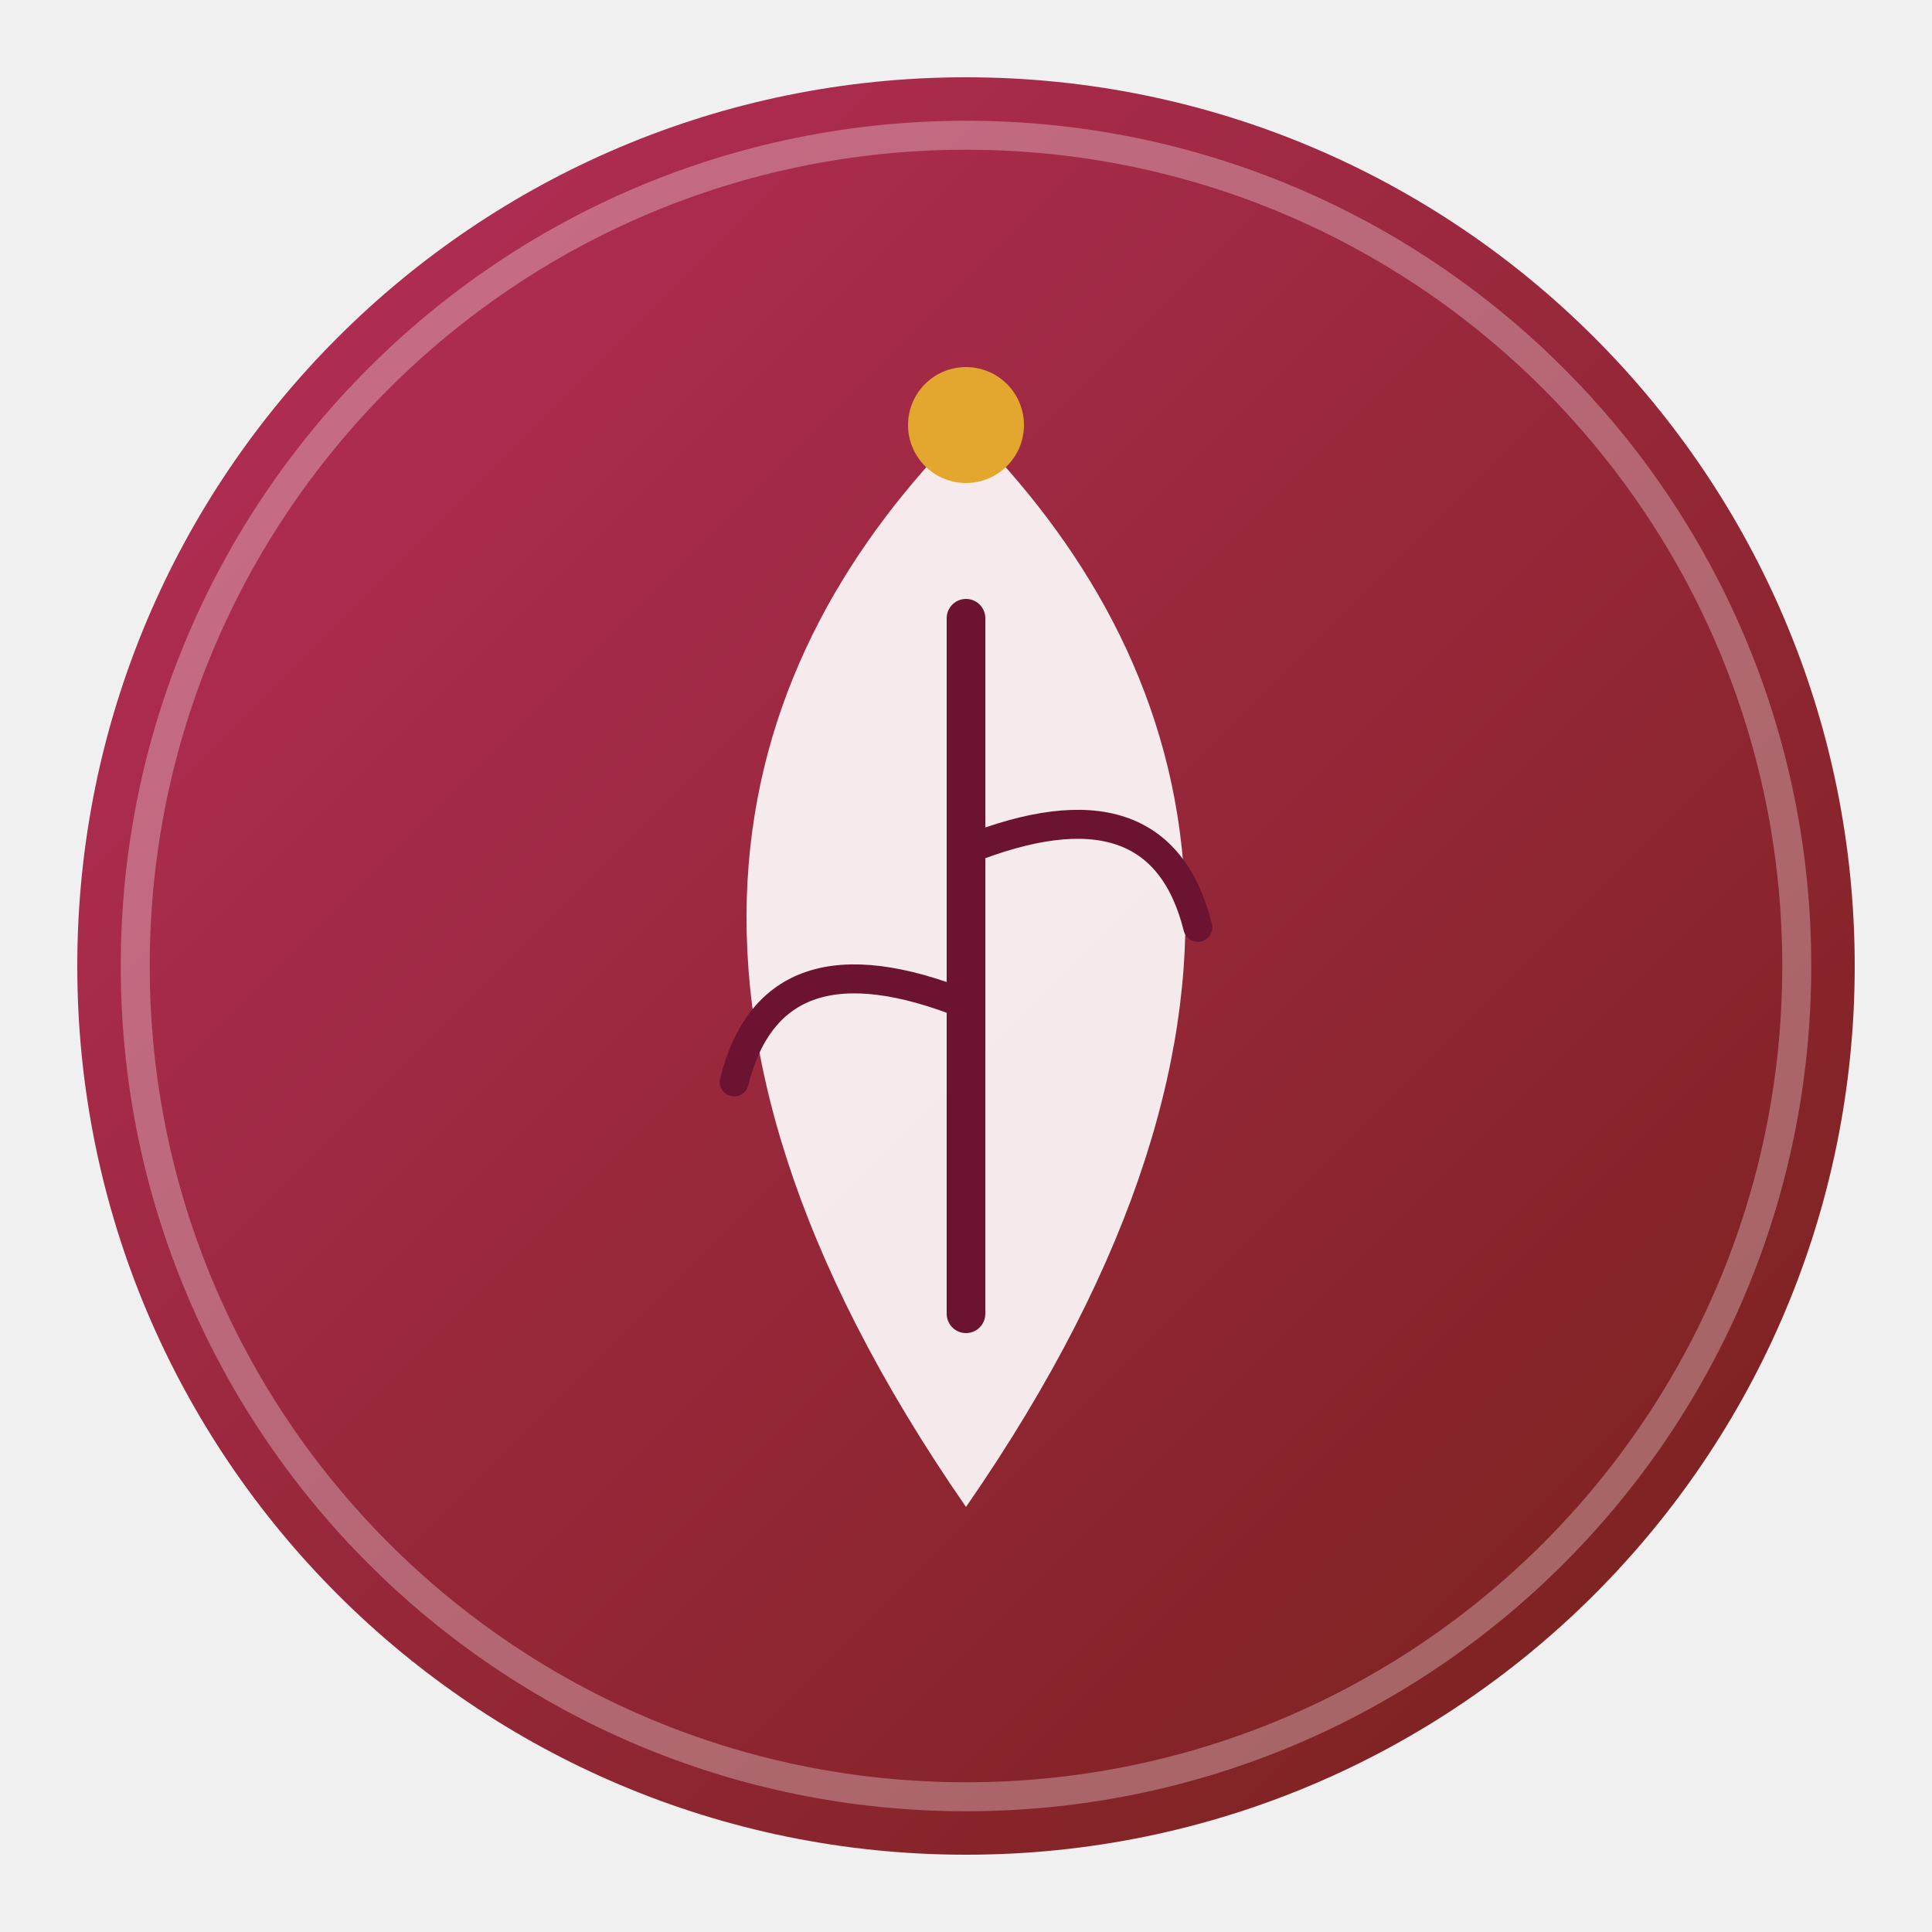
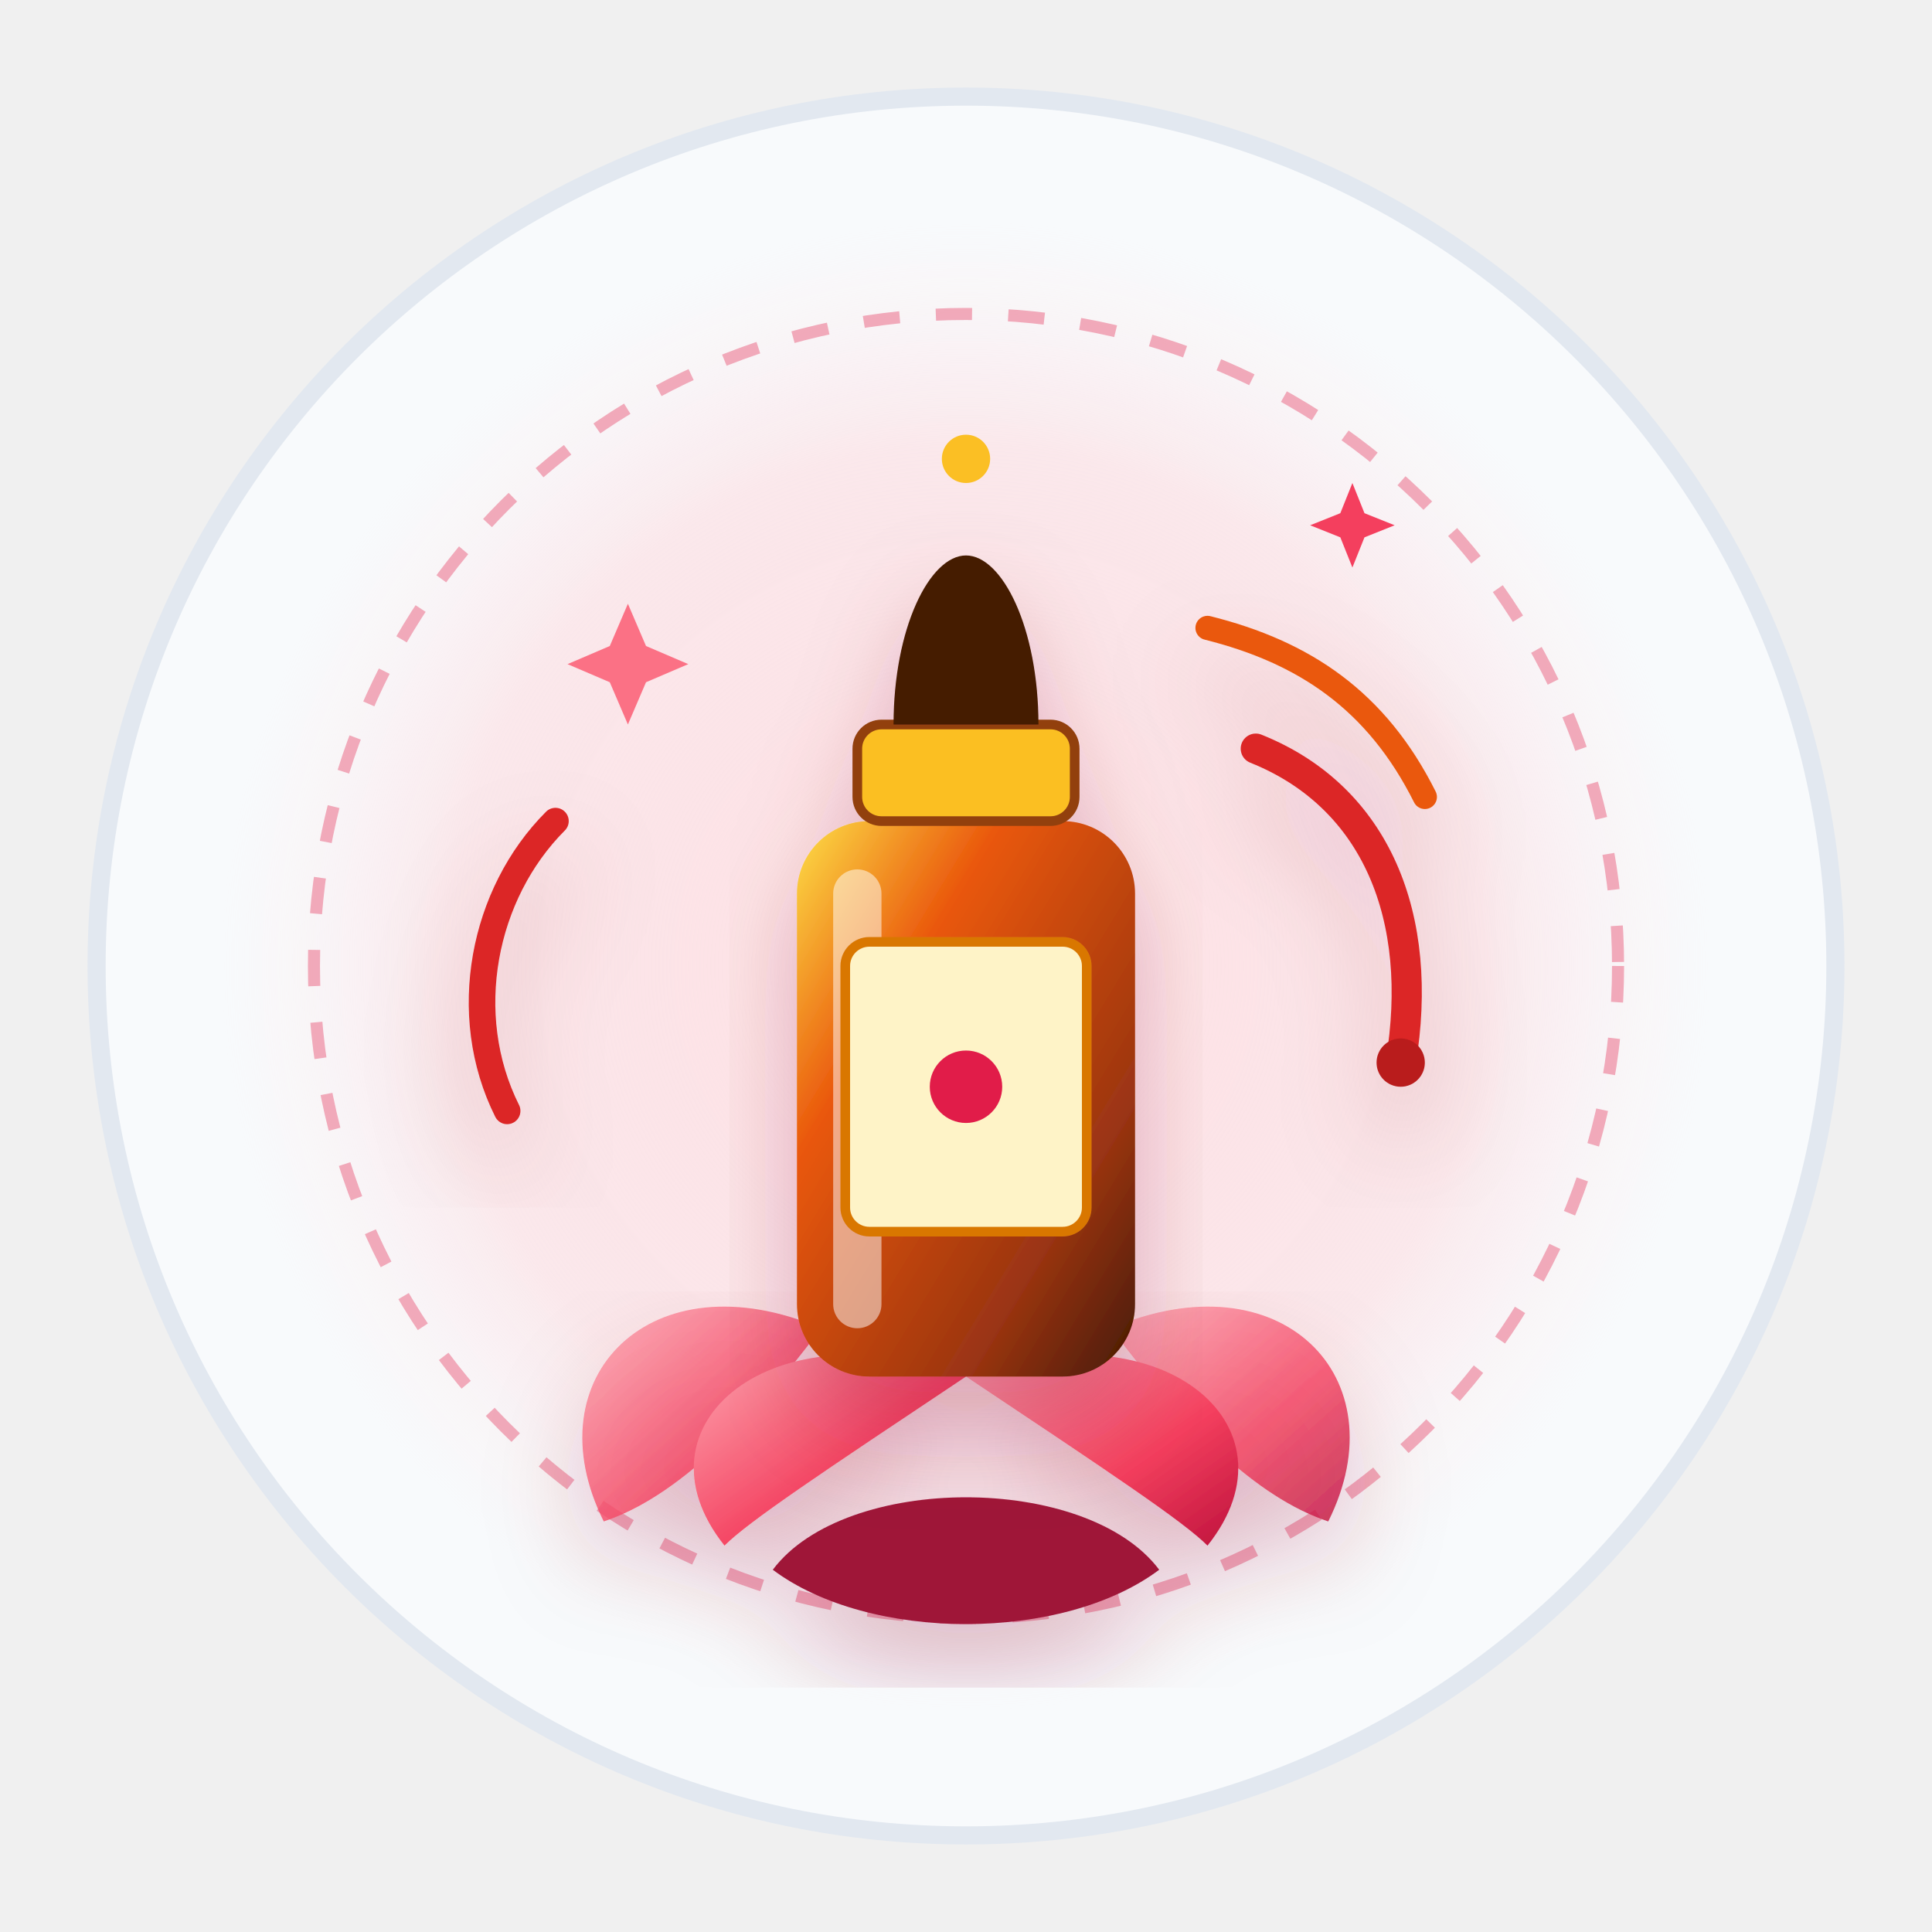
- <svg xmlns="http://www.w3.org/2000/svg" viewBox="0 0 100 100" width="100" height="100">
+ <svg xmlns="http://www.w3.org/2000/svg" viewBox="0 0 160 160" width="160" height="160">
  <defs>
-     <linearGradient id="catGrad3" x1="0%" y1="0%" x2="100%" y2="100%">
-       <stop offset="0%" stop-color="hsl(340, 60%, 45%)" />
-       <stop offset="100%" stop-color="hsl(5, 65%, 28%)" />
+     <radialGradient id="skinAura" cx="50%" cy="50%" r="50%">
+       <stop offset="0%" stop-color="#FFE4E6" stop-opacity="0.95" />
+       <stop offset="70%" stop-color="#FECDD3" stop-opacity="0.4" />
+       <stop offset="100%" stop-color="#FFE4E6" stop-opacity="0" />
+     </radialGradient>
+     <linearGradient id="skinBottle" x1="0%" y1="0%" x2="100%" y2="100%">
+       <stop offset="0%" stop-color="#FDE047" />
+       <stop offset="30%" stop-color="#EA580C" />
+       <stop offset="75%" stop-color="#9A3412" />
+       <stop offset="100%" stop-color="#451A03" />
    </linearGradient>
+     <linearGradient id="skinPetal" x1="0%" y1="0%" x2="100%" y2="100%">
+       <stop offset="0%" stop-color="#FDA4AF" />
+       <stop offset="60%" stop-color="#F43F5E" />
+       <stop offset="100%" stop-color="#BE123C" />
+     </linearGradient>
+     <filter id="skinShadow" x="-20%" y="-20%" width="140%" height="140%">
+       <feDropShadow dx="0" dy="4" stdDeviation="4" flood-color="#881337" flood-opacity="0.25" />
+     </filter>
  </defs>
-   <circle cx="50" cy="50" r="46" fill="url(#catGrad3)" />
-   <circle cx="50" cy="50" r="43" fill="none" stroke="#FFFFFF" stroke-width="1.5" stroke-opacity="0.3" />
-   <path d="M50 22 C62 34 68 52 50 78 C32 52 38 34 50 22 Z" fill="#FFFFFF" fill-opacity="0.9" />
-   <path d="M50 32 L50 68" stroke="hsl(340, 70%, 25%)" stroke-width="2" stroke-linecap="round" />
-   <path d="M50 44 Q60 40 62 48" stroke="hsl(340, 70%, 25%)" stroke-width="1.5" stroke-linecap="round" fill="none" />
-   <path d="M50 52 Q40 48 38 56" stroke="hsl(340, 70%, 25%)" stroke-width="1.5" stroke-linecap="round" fill="none" />
-   <circle cx="50" cy="22" r="3" fill="#E3A72F" />
+   <circle cx="80" cy="80" r="72" fill="#F8FAFC" stroke="#E2E8F0" stroke-width="1.5" />
+   <circle cx="80" cy="80" r="62" fill="url(#skinAura)" />
+   <g opacity="0.35" stroke="#E11D48" stroke-width="1" fill="none">
+     <circle cx="80" cy="80" r="54" stroke-dasharray="3 3" />
+   </g>
+   <g filter="url(#skinShadow)">
+     <path d="M50 126 C44 114 54 104 68 110 C62 118 56 124 50 126 Z" fill="url(#skinPetal)" opacity="0.8" />
+     <path d="M110 126 C116 114 106 104 92 110 C98 118 104 124 110 126 Z" fill="url(#skinPetal)" opacity="0.8" />
+     <path d="M64 130 C72 136 88 136 96 130 C90 122 70 122 64 130 Z" fill="#9F1239" />
+     <path d="M60 128 C52 118 64 108 80 114 C68 122 62 126 60 128 Z" fill="url(#skinPetal)" />
+     <path d="M100 128 C108 118 96 108 80 114 C92 122 98 126 100 128 Z" fill="url(#skinPetal)" />
+   </g>
+   <g filter="url(#skinShadow)">
+     <rect x="66" y="68" width="28" height="46" rx="6" fill="url(#skinBottle)" />
+     <rect x="69" y="72" width="4" height="38" rx="2" fill="#FFFFFF" opacity="0.5" />
+     <rect x="70" y="78" width="20" height="24" rx="2" fill="#FEF3C7" stroke="#D97706" stroke-width="0.8" />
+     <circle cx="80" cy="90" r="3" fill="#E11D48" />
+     <rect x="71" y="60" width="18" height="8" rx="2" fill="#FBBF24" stroke="#92400E" stroke-width="0.8" />
+     <path d="M74 60 C74 52 77 46 80 46 C83 46 86 52 86 60 Z" fill="#451A03" />
+   </g>
+   <g filter="url(#skinShadow)">
+     <path d="M104 62 C114 66 118 76 116 88" stroke="#DC2626" stroke-width="2.5" stroke-linecap="round" fill="none" />
+     <circle cx="116" cy="88" r="2" fill="#B91C1C" />
+     <path d="M100 52 C108 54 114 58 118 66" stroke="#EA580C" stroke-width="2" stroke-linecap="round" fill="none" />
+     <path d="M46 68 C40 74 38 84 42 92" stroke="#DC2626" stroke-width="2.2" stroke-linecap="round" fill="none" />
+   </g>
+   <path d="M52 50 L53.5 53.5 L57 55 L53.5 56.5 L52 60 L50.5 56.5 L47 55 L50.5 53.5 Z" fill="#FB7185" />
+   <path d="M112 40 L113 42.5 L115.5 43.5 L113 44.5 L112 47 L111 44.5 L108.5 43.5 L111 42.5 Z" fill="#F43F5E" />
+   <circle cx="80" cy="38" r="2" fill="#FBBF24" />
</svg>
